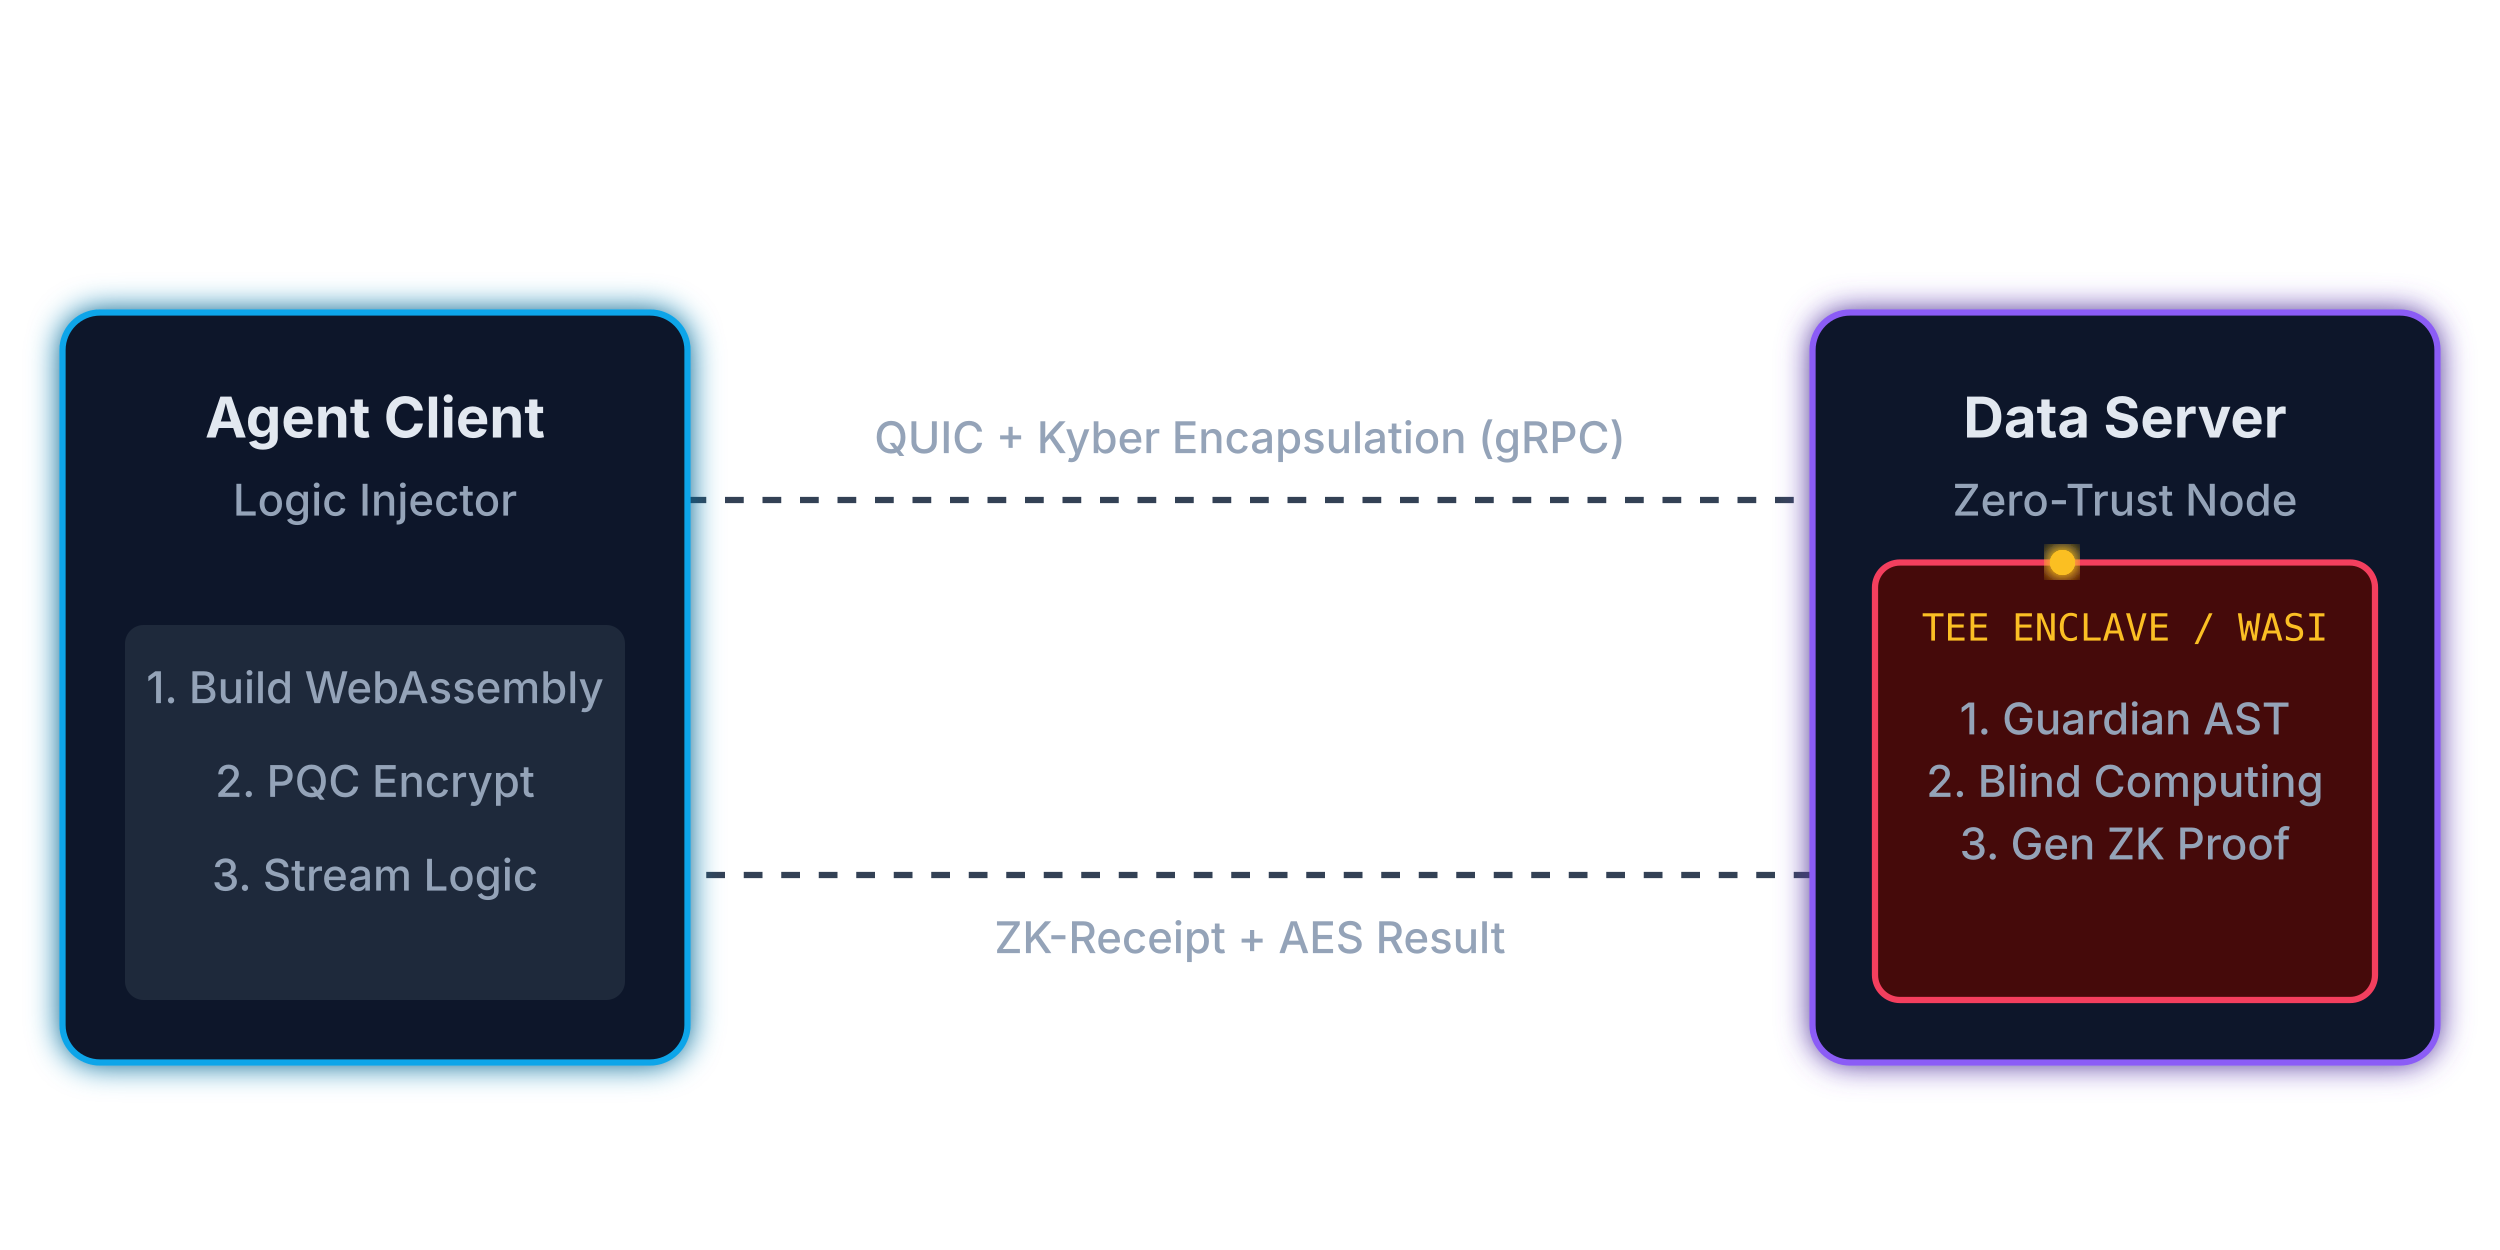
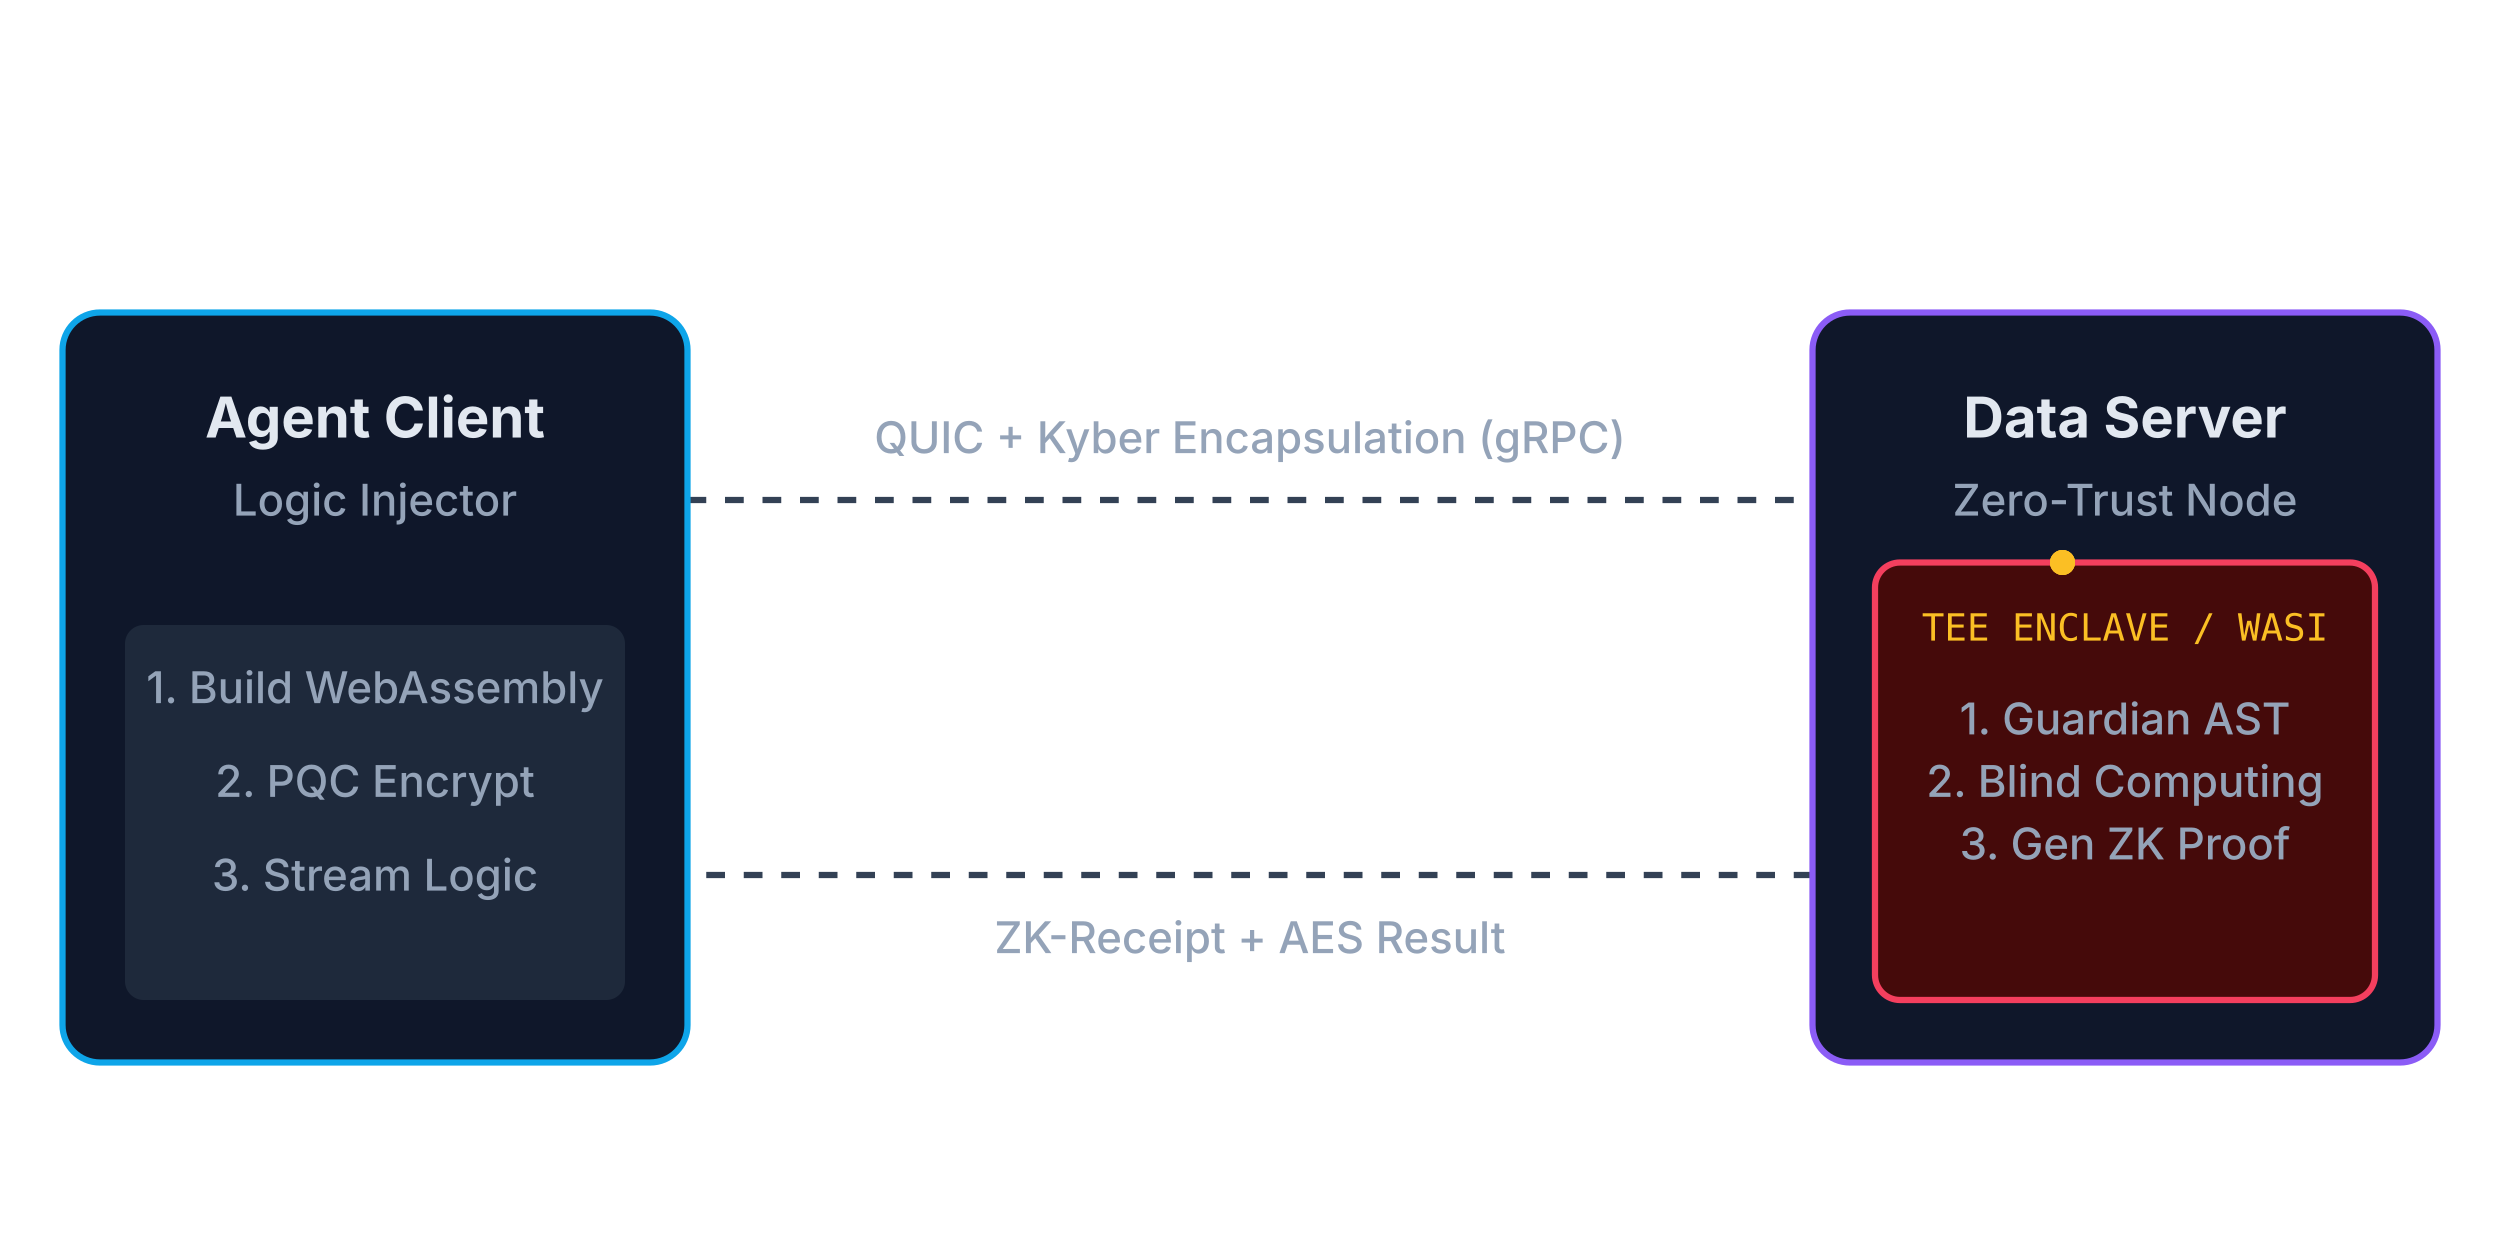
<svg xmlns="http://www.w3.org/2000/svg" viewBox="0 0 800 400" width="100%" height="auto">
  <defs>
-     <filter id="glow-blue" x="-20%" y="-20%" width="140%" height="140%">
-       <feGaussianBlur stdDeviation="5" result="blur" />
-       <feMerge>
-         <feMergeNode in="blur" />
-         <feMergeNode in="SourceGraphic" />
-       </feMerge>
-     </filter>
-     <filter id="glow-purple" x="-20%" y="-20%" width="140%" height="140%">
-       <feGaussianBlur stdDeviation="5" result="blur" />
-       <feMerge>
-         <feMergeNode in="blur" />
-         <feMergeNode in="SourceGraphic" />
-       </feMerge>
-     </filter>
-     <filter id="glow-rose" x="-20%" y="-20%" width="140%" height="140%">
-       <feGaussianBlur stdDeviation="3" result="blur" />
-       <feMerge>
-         <feMergeNode in="blur" />
-         <feMergeNode in="SourceGraphic" />
-       </feMerge>
-     </filter>
    <path id="path-req" d="M 220 160 L 580 160" fill="none" />
    <path id="path-res" d="M 580 280 L 220 280" fill="none" />
    <path id="path-processing" d="M 660 180 C 690 180, 710 200, 710 230 C 710 260, 690 280, 660 280 C 630 280, 610 260, 610 230 C 610 200, 630 180, 660 180 Z" fill="none" />
  </defs>
  <style>
    .text-title {
      font-family: system-ui, -apple-system, sans-serif;
      font-weight: 700;
      font-size: 18px;
      fill: #e2e8f0;
    }

    .text-sub {
      font-family: system-ui, -apple-system, sans-serif;
      font-weight: 500;
      font-size: 14px;
      fill: #94a3b8;
    }

    .text-tiny {
      font-family: monospace;
      font-size: 12px;
      fill: #fbbf24;
    }

    .conn-line {
      stroke: #334155;
      stroke-width: 2;
      stroke-dasharray: 6, 6;
      animation: dash 20s linear infinite;
    }

    @keyframes dash {
      to {
        stroke-dashoffset: -400;
      }
    }

    @keyframes moveReq {
      0% {
        transform: translateX(0px);
        opacity: 0;
      }

      10% {
        opacity: 1;
      }

      90% {
        opacity: 1;
      }

      100% {
        transform: translateX(360px);
        opacity: 0;
      }
    }

    .req-0 {
      animation: moveReq 2s linear infinite;
      opacity: 0;
    }

    .req-1 {
      animation: moveReq 2s linear infinite -0.66s;
      opacity: 0;
    }

    .req-2 {
      animation: moveReq 2s linear infinite -1.33s;
      opacity: 0;
    }

    @keyframes rotateProc {
      0% {
        transform: rotate(0deg);
      }

      100% {
        transform: rotate(360deg);
      }
    }

    .proc-0 {
      animation: rotateProc 1.5s linear infinite;
    }

    .proc-1 {
      animation: rotateProc 1.5s linear infinite -0.5s;
    }

    .proc-2 {
      animation: rotateProc 1.5s linear infinite -1s;
    }

    @keyframes moveRes {
      0% {
        transform: translateX(0px);
        opacity: 0;
      }

      10% {
        opacity: 1;
      }

      90% {
        opacity: 1;
      }

      100% {
        transform: translateX(-360px);
        opacity: 0;
      }
    }

    .res-0 {
      animation: moveRes 2.5s linear infinite;
      opacity: 0;
    }

    .res-1 {
      animation: moveRes 2.5s linear infinite -0.83s;
      opacity: 0;
    }

    .res-2 {
      animation: moveRes 2.5s linear infinite -1.66s;
      opacity: 0;
    }
  </style>
  <line x1="220" y1="160" x2="580" y2="160" class="conn-line" />
  <line x1="580" y1="280" x2="220" y2="280" class="conn-line" />
  <text x="400" y="145" class="text-sub" text-anchor="middle">QUIC + Kyber Encapsulation (gRPC)</text>
  <text x="400" y="305" class="text-sub" text-anchor="middle">ZK-Receipt + AES Result</text>
-   <rect x="20" y="100" width="200" height="240" rx="12" fill="#0f172a" stroke="#0ea5e9" stroke-width="2" filter="url(#glow-blue)" />
+   <rect x="20" y="100" width="200" height="240" rx="12" fill="#0f172a" stroke="#0ea5e9" stroke-width="2" />
  <text x="120" y="140" class="text-title" text-anchor="middle">Agent Client</text>
  <text x="120" y="165" class="text-sub" text-anchor="middle">Logic Injector</text>
  <rect x="40" y="200" width="160" height="120" rx="6" fill="#1e293b" />
  <text x="120" y="225" class="text-sub" text-anchor="middle">1. Build WebAssembly</text>
  <text x="120" y="255" class="text-sub" text-anchor="middle">2. PQC Encrypt</text>
  <text x="120" y="285" class="text-sub" text-anchor="middle">3. Stream Logic</text>
-   <rect x="580" y="100" width="200" height="240" rx="12" fill="#0f172a" stroke="#8b5cf6" stroke-width="2" filter="url(#glow-purple)" />
+   <rect x="580" y="100" width="200" height="240" rx="12" fill="#0f172a" stroke="#8b5cf6" stroke-width="2" />
  <text x="680" y="140" class="text-title" text-anchor="middle">Data Server</text>
  <text x="680" y="165" class="text-sub" text-anchor="middle">Zero-Trust Node</text>
  <rect x="600" y="180" width="160" height="140" rx="8" fill="#450a0a" stroke="#f43f5e" stroke-width="2" />
  <text x="680" y="205" class="text-tiny" text-anchor="middle">TEE ENCLAVE / WASI</text>
  <text x="680" y="235" class="text-sub" text-anchor="middle" fill="#fecdd3">1. Guardian AST</text>
  <text x="680" y="255" class="text-sub" text-anchor="middle" fill="#fecdd3">2. Blind Computing</text>
  <text x="680" y="275" class="text-sub" text-anchor="middle" fill="#fecdd3">3. Gen ZK Proof</text>
-   <circle cx="220" cy="160" r="6" fill="#38bdf8" filter="url(#glow-blue)" class="req-0" />
-   <circle cx="220" cy="160" r="6" fill="#38bdf8" filter="url(#glow-blue)" class="req-1" />
-   <circle cx="220" cy="160" r="6" fill="#38bdf8" filter="url(#glow-blue)" class="req-2" />
+   <circle cx="220" cy="160" r="6" fill="#38bdf8" class="req-0" />
+   <circle cx="220" cy="160" r="6" fill="#38bdf8" class="req-1" />
+   <circle cx="220" cy="160" r="6" fill="#38bdf8" class="req-2" />
  <g transform="translate(660, 230)">
-     <circle cx="0" cy="-50" r="4" fill="#fbbf24" filter="url(#glow-rose)" class="proc-0" />
-     <circle cx="0" cy="-50" r="4" fill="#fbbf24" filter="url(#glow-rose)" class="proc-1" />
-     <circle cx="0" cy="-50" r="4" fill="#fbbf24" filter="url(#glow-rose)" class="proc-2" />
+     <circle cx="0" cy="-50" r="4" fill="#fbbf24" class="proc-0" />
+     <circle cx="0" cy="-50" r="4" fill="#fbbf24" class="proc-1" />
+     <circle cx="0" cy="-50" r="4" fill="#fbbf24" class="proc-2" />
  </g>
-   <circle cx="580" cy="280" r="6" fill="#a78bfa" filter="url(#glow-purple)" class="res-0" />
-   <circle cx="580" cy="280" r="6" fill="#a78bfa" filter="url(#glow-purple)" class="res-1" />
-   <circle cx="580" cy="280" r="6" fill="#a78bfa" filter="url(#glow-purple)" class="res-2" />
+   <circle cx="580" cy="280" r="6" fill="#a78bfa" class="res-0" />
+   <circle cx="580" cy="280" r="6" fill="#a78bfa" class="res-1" />
+   <circle cx="580" cy="280" r="6" fill="#a78bfa" class="res-2" />
</svg>
